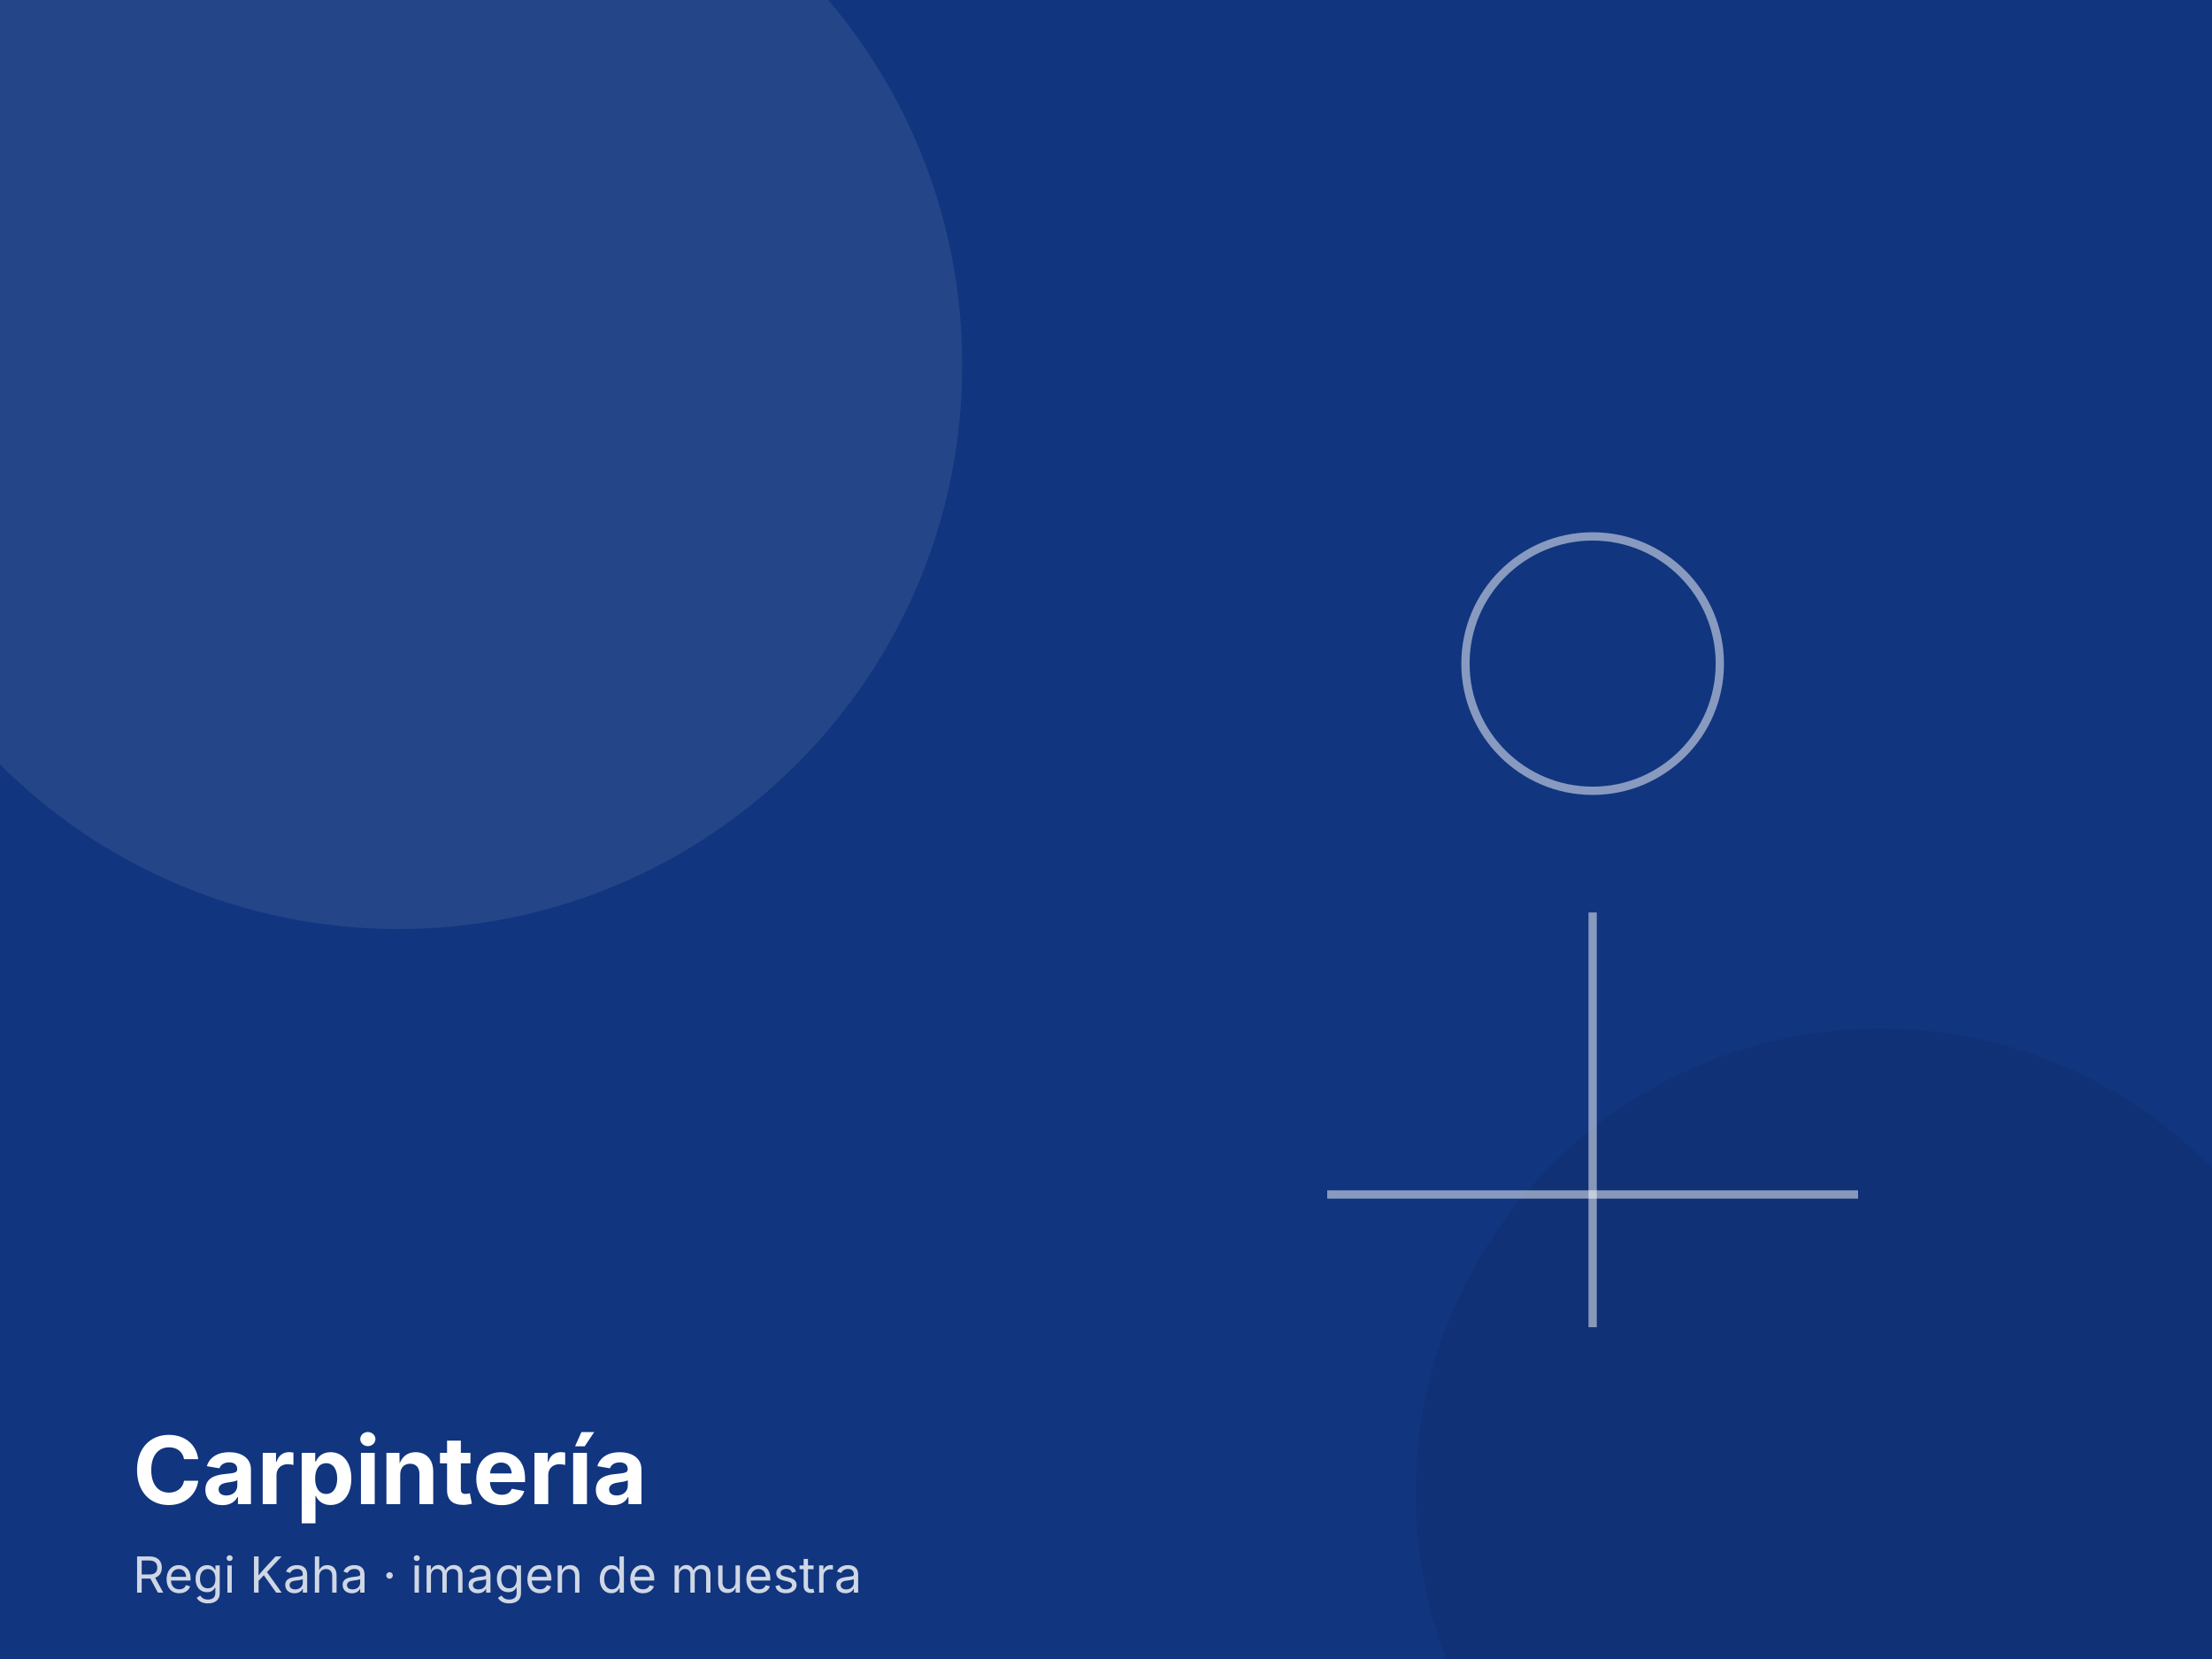
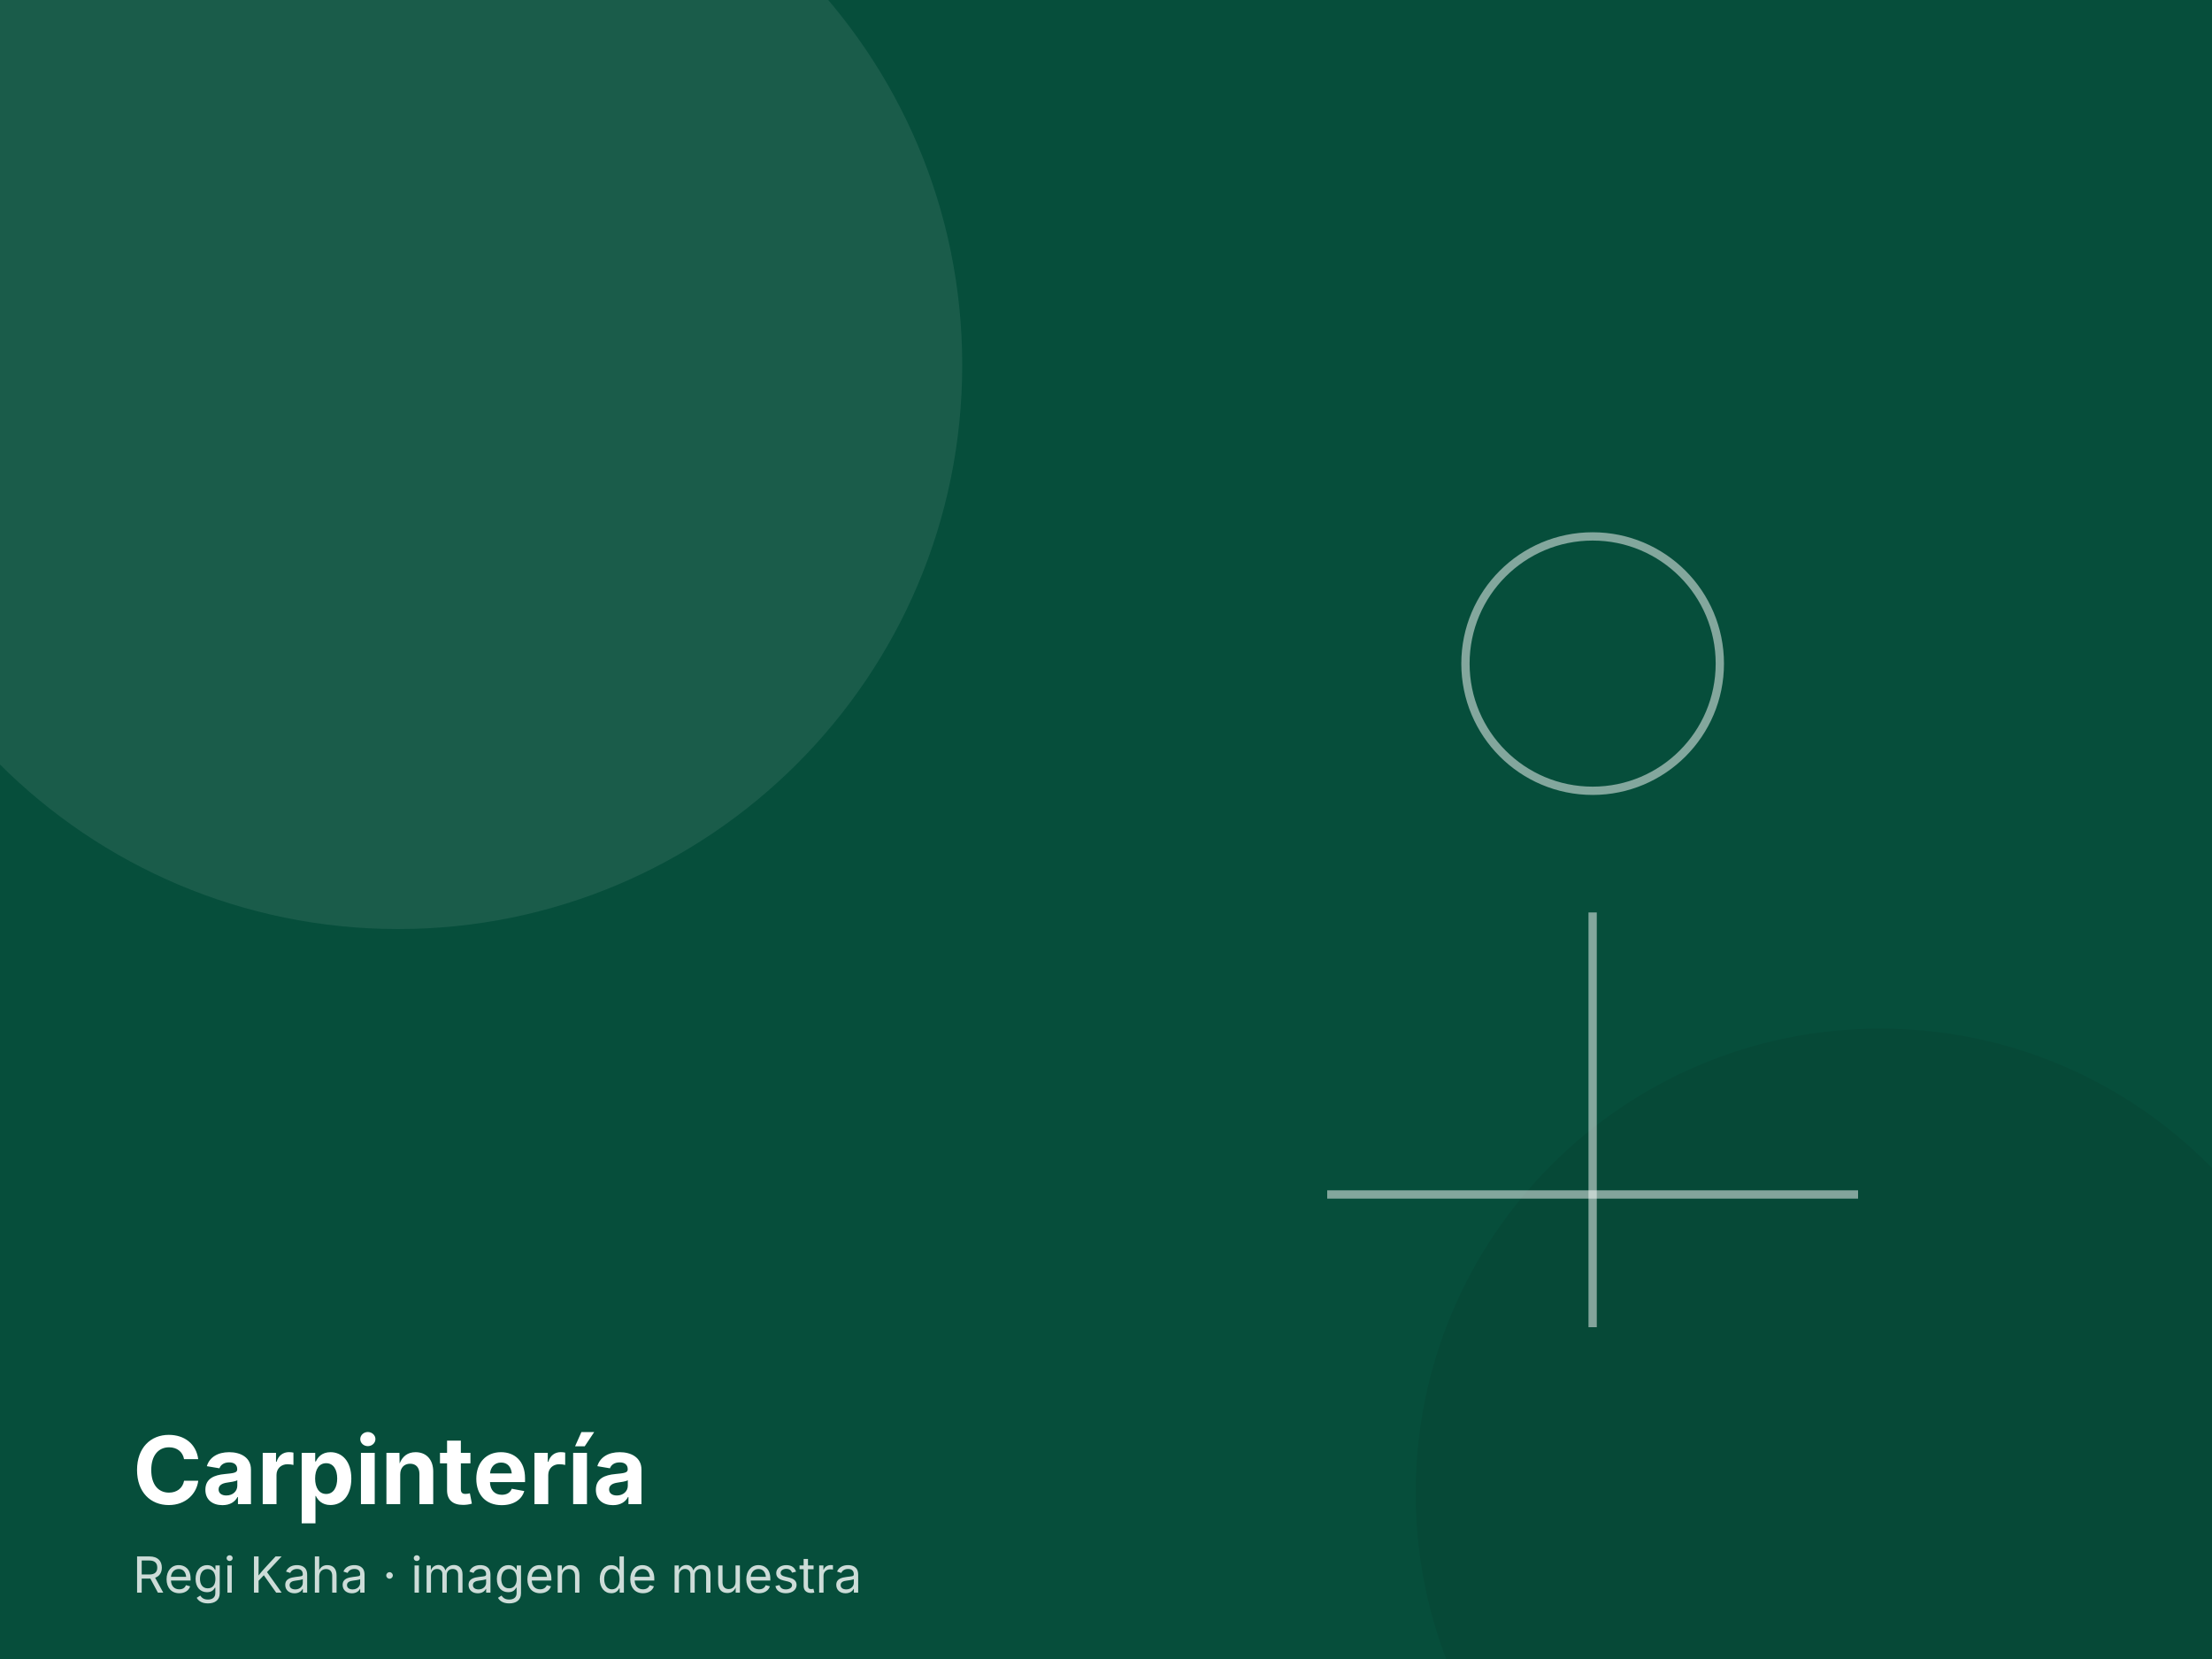
<svg xmlns="http://www.w3.org/2000/svg" width="800" height="600" viewBox="0 0 800 600">
  <defs>
    <linearGradient id="cg" gradientTransform="rotate(219)">
-       <stop offset="0" stop-color="#11357E" />
-       <stop offset="0.55" stop-color="#1F6FE0" />
-       <stop offset="1" stop-color="#3FB0F5" />
+       <stop offset="0" stop-color="#064E3B" />
+       <stop offset="0.55" stop-color="#0F766E" />
+       <stop offset="1" stop-color="#14B8A6" />
    </linearGradient>
  </defs>
  <rect width="800" height="600" fill="url(#cg)" />
  <circle cx="144" cy="132" r="204" fill="rgba(255,255,255,0.08)" />
  <circle cx="680" cy="540" r="168" fill="rgba(0,0,0,0.07)" />
  <g stroke="rgba(255,255,255,0.5)" stroke-width="3" fill="none">
    <circle cx="576" cy="240" r="46" />
    <path d="M576 330 V480" />
    <path d="M480 432 H672" />
  </g>
  <text x="48" y="544" font-family="Inter, sans-serif" font-size="34" font-weight="700" fill="#fff">Carpintería</text>
  <text x="48" y="576" font-family="Inter, sans-serif" font-size="18" fill="rgba(255,255,255,0.8)">Regi Kaha · imagen de muestra</text>
</svg>
